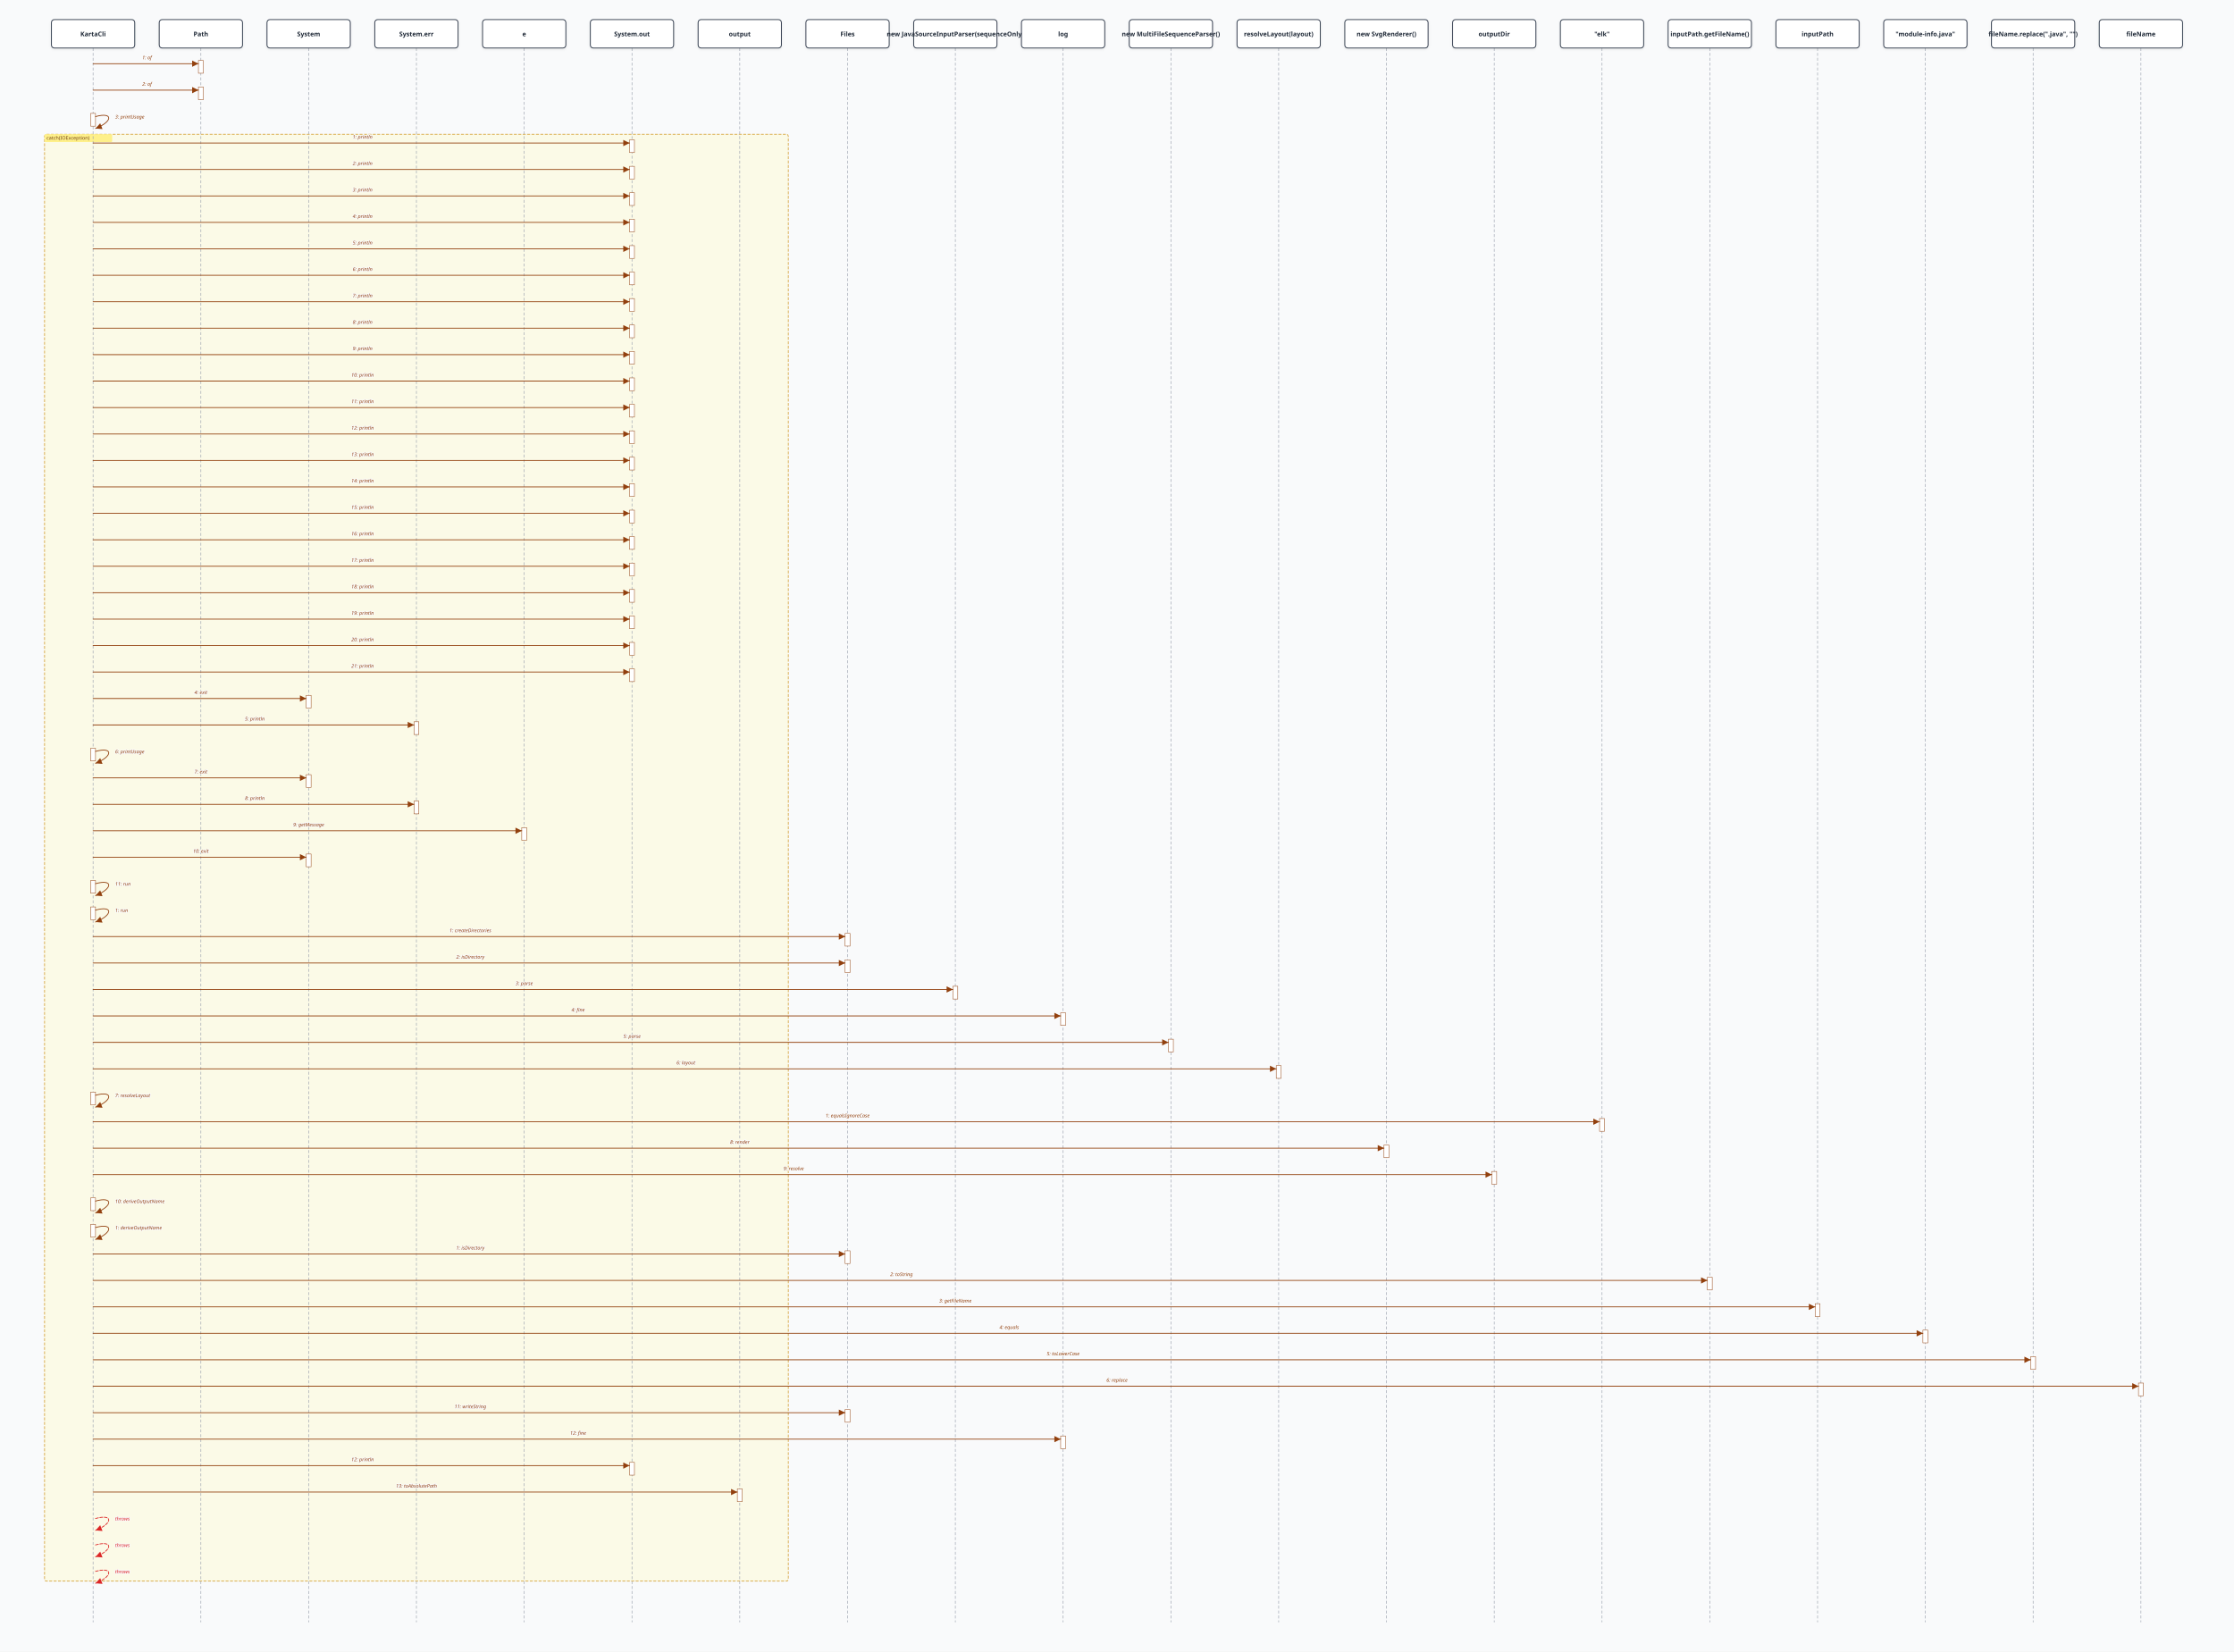
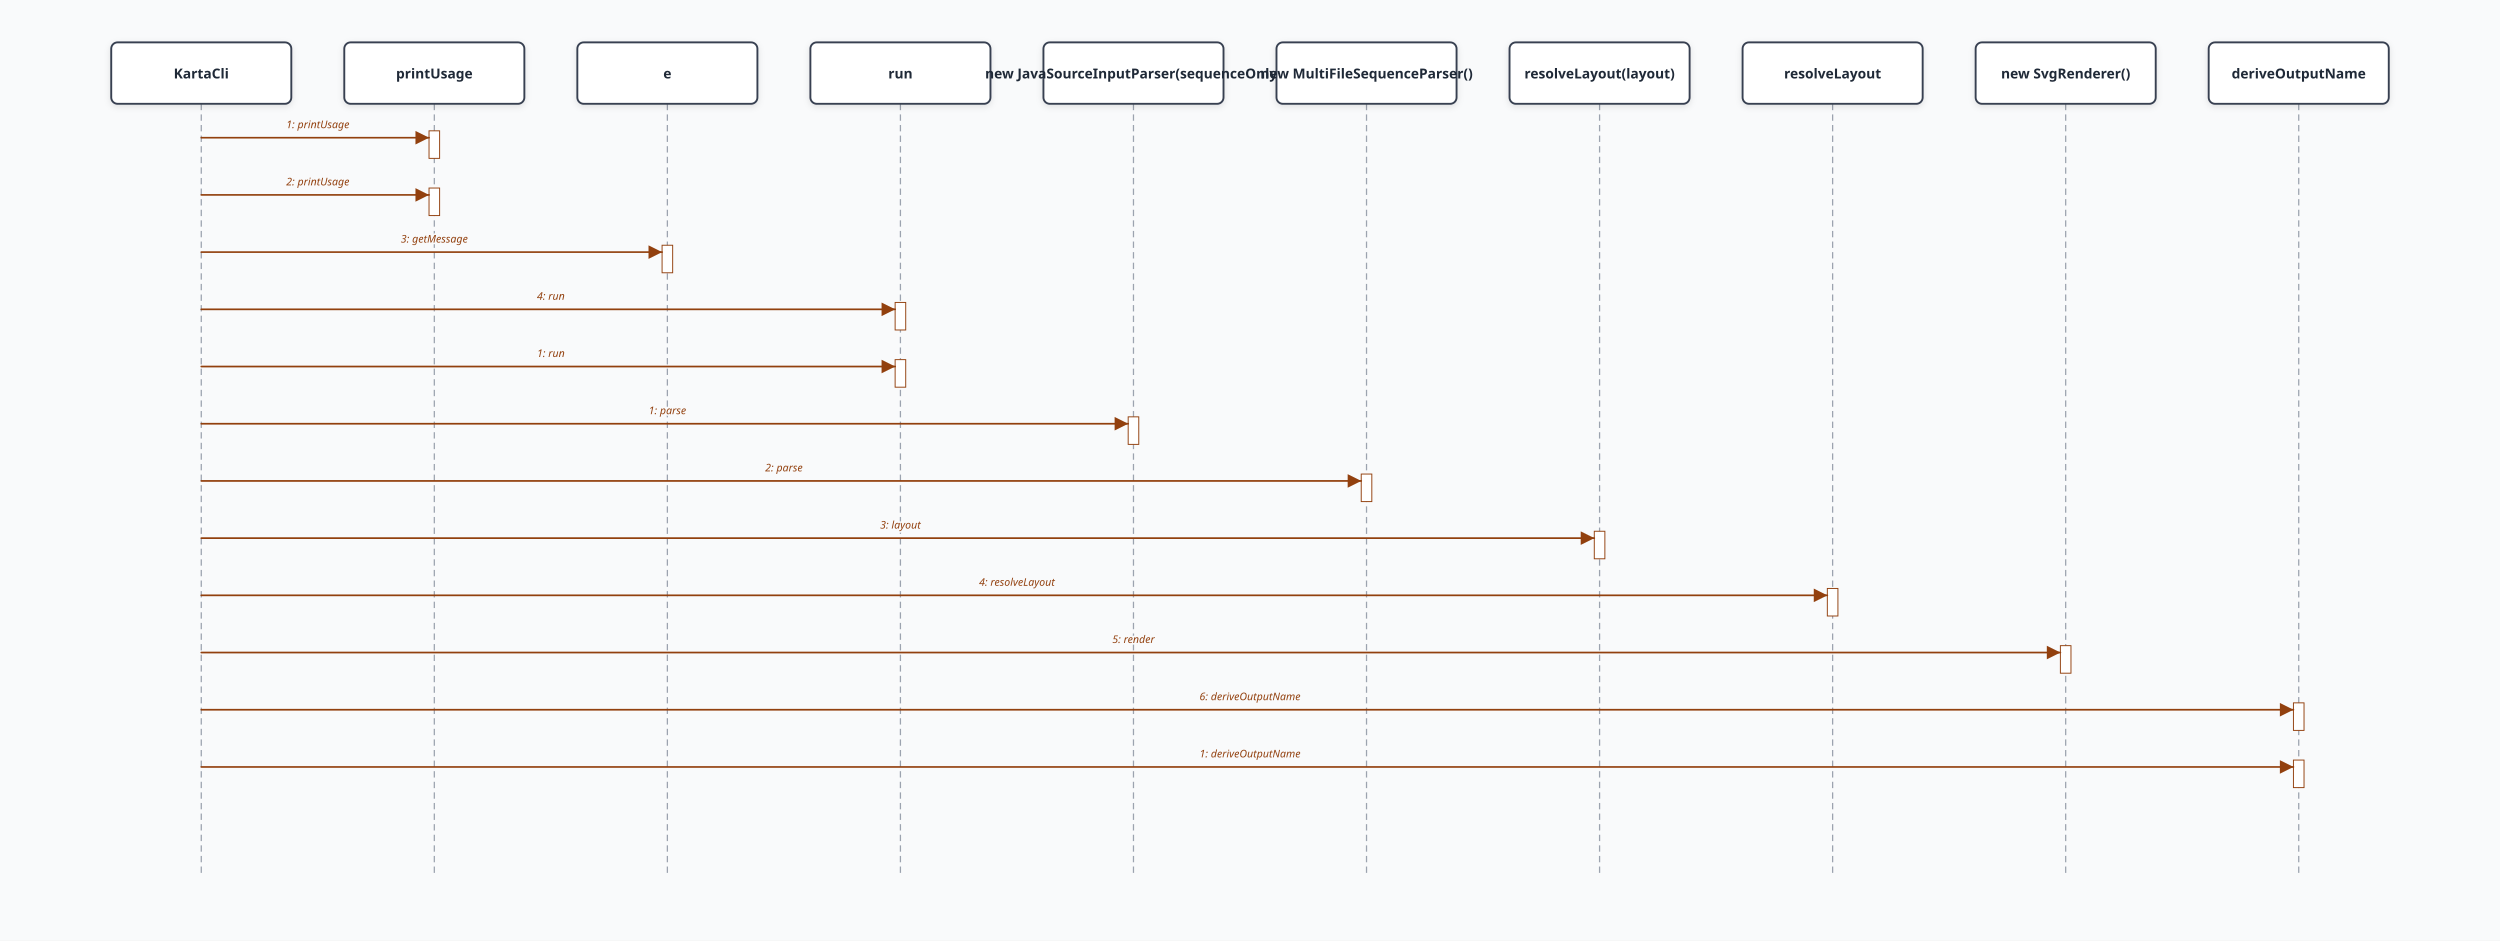
- <svg xmlns="http://www.w3.org/2000/svg" width="4560" height="3372" viewBox="0 0 4560 3372">
+ <svg xmlns="http://www.w3.org/2000/svg" width="2360" height="888" viewBox="0 0 2360 888">
  <defs>
    <style>
svg { font-family: -apple-system, BlinkMacSystemFont, 'Segoe UI', sans-serif; }
.node-rect { transition: filter 0.15s; }
.node-rect:hover { stroke-width: 2.5 !important; }
.edge-line { stroke-linecap: round; stroke-linejoin: round; }
.edge-label { paint-order: stroke; stroke: #f9fafb; stroke-width: 3; }
.group-rect { }
.node-label { pointer-events: none; }
</style>
    <filter id="nodeShadow" x="-15%" y="-15%" width="130%" height="130%">
      <feDropShadow dx="0" dy="2" stdDeviation="3" flood-color="#0000001a" />
    </filter>
    <marker id="seq-marker-call" markerWidth="10" markerHeight="8" refX="8" refY="4" orient="auto">
      <path d="M0,0 L8,4 L0,8 Z" fill="#92400e" />
    </marker>
    <marker id="seq-marker-exc" markerWidth="10" markerHeight="8" refX="8" refY="4" orient="auto">
      <path d="M0,0 L8,4 L0,8 Z" fill="#dc2626" />
    </marker>
  </defs>
-   <rect width="4560" height="3372" fill="#f9fafb" />
-   <rect class="group-rect" x="91.0" y="274.0" width="1518.0" height="2954.0" rx="4" fill="#fef9c3" fill-opacity="0.35" stroke="#ca8a04" stroke-dasharray="6,3" stroke-width="1.2" />
-   <rect x="91.0" y="274.0" width="138.0" height="16" rx="2" fill="#fef08a" />
-   <text x="95.0" y="285.0" font-family="sans-serif" font-size="10" fill="#713f12">catch(IOException)</text>
-   <line x1="190.0" y1="98.0" x2="190.0" y2="3312.0" stroke="#9ca3af" stroke-width="1.2" stroke-dasharray="6,4" />
-   <line x1="410.0" y1="98.0" x2="410.0" y2="3312.0" stroke="#9ca3af" stroke-width="1.2" stroke-dasharray="6,4" />
-   <line x1="630.0" y1="98.0" x2="630.0" y2="3312.0" stroke="#9ca3af" stroke-width="1.2" stroke-dasharray="6,4" />
-   <line x1="850.0" y1="98.0" x2="850.0" y2="3312.0" stroke="#9ca3af" stroke-width="1.2" stroke-dasharray="6,4" />
-   <line x1="1070.0" y1="98.0" x2="1070.0" y2="3312.0" stroke="#9ca3af" stroke-width="1.2" stroke-dasharray="6,4" />
-   <line x1="1290.0" y1="98.0" x2="1290.0" y2="3312.0" stroke="#9ca3af" stroke-width="1.2" stroke-dasharray="6,4" />
-   <line x1="1510.0" y1="98.0" x2="1510.0" y2="3312.0" stroke="#9ca3af" stroke-width="1.2" stroke-dasharray="6,4" />
-   <line x1="1730.0" y1="98.0" x2="1730.0" y2="3312.0" stroke="#9ca3af" stroke-width="1.2" stroke-dasharray="6,4" />
-   <line x1="1950.0" y1="98.0" x2="1950.0" y2="3312.0" stroke="#9ca3af" stroke-width="1.2" stroke-dasharray="6,4" />
-   <line x1="2170.0" y1="98.0" x2="2170.0" y2="3312.0" stroke="#9ca3af" stroke-width="1.2" stroke-dasharray="6,4" />
-   <line x1="2390.0" y1="98.0" x2="2390.0" y2="3312.0" stroke="#9ca3af" stroke-width="1.2" stroke-dasharray="6,4" />
-   <line x1="2610.0" y1="98.0" x2="2610.0" y2="3312.0" stroke="#9ca3af" stroke-width="1.2" stroke-dasharray="6,4" />
-   <line x1="2830.0" y1="98.0" x2="2830.0" y2="3312.0" stroke="#9ca3af" stroke-width="1.2" stroke-dasharray="6,4" />
-   <line x1="3050.0" y1="98.0" x2="3050.0" y2="3312.0" stroke="#9ca3af" stroke-width="1.2" stroke-dasharray="6,4" />
-   <line x1="3270.0" y1="98.0" x2="3270.0" y2="3312.0" stroke="#9ca3af" stroke-width="1.2" stroke-dasharray="6,4" />
-   <line x1="3490.0" y1="98.0" x2="3490.0" y2="3312.0" stroke="#9ca3af" stroke-width="1.2" stroke-dasharray="6,4" />
-   <line x1="3710.0" y1="98.0" x2="3710.0" y2="3312.0" stroke="#9ca3af" stroke-width="1.2" stroke-dasharray="6,4" />
-   <line x1="3930.0" y1="98.0" x2="3930.0" y2="3312.0" stroke="#9ca3af" stroke-width="1.2" stroke-dasharray="6,4" />
-   <line x1="4150.0" y1="98.0" x2="4150.0" y2="3312.0" stroke="#9ca3af" stroke-width="1.2" stroke-dasharray="6,4" />
-   <line x1="4370.0" y1="98.0" x2="4370.0" y2="3312.0" stroke="#9ca3af" stroke-width="1.2" stroke-dasharray="6,4" />
+   <rect width="2360" height="888" fill="#f9fafb" />
+   <line x1="190.0" y1="98.0" x2="190.0" y2="828.0" stroke="#9ca3af" stroke-width="1.2" stroke-dasharray="6,4" />
+   <line x1="410.0" y1="98.0" x2="410.0" y2="828.0" stroke="#9ca3af" stroke-width="1.2" stroke-dasharray="6,4" />
+   <line x1="630.0" y1="98.0" x2="630.0" y2="828.0" stroke="#9ca3af" stroke-width="1.2" stroke-dasharray="6,4" />
+   <line x1="850.0" y1="98.0" x2="850.0" y2="828.0" stroke="#9ca3af" stroke-width="1.2" stroke-dasharray="6,4" />
+   <line x1="1070.0" y1="98.0" x2="1070.0" y2="828.0" stroke="#9ca3af" stroke-width="1.2" stroke-dasharray="6,4" />
+   <line x1="1290.0" y1="98.0" x2="1290.0" y2="828.0" stroke="#9ca3af" stroke-width="1.2" stroke-dasharray="6,4" />
+   <line x1="1510.0" y1="98.0" x2="1510.0" y2="828.0" stroke="#9ca3af" stroke-width="1.2" stroke-dasharray="6,4" />
+   <line x1="1730.0" y1="98.0" x2="1730.0" y2="828.0" stroke="#9ca3af" stroke-width="1.2" stroke-dasharray="6,4" />
+   <line x1="1950.0" y1="98.0" x2="1950.0" y2="828.0" stroke="#9ca3af" stroke-width="1.2" stroke-dasharray="6,4" />
+   <line x1="2170.0" y1="98.0" x2="2170.0" y2="828.0" stroke="#9ca3af" stroke-width="1.2" stroke-dasharray="6,4" />
  <rect x="405.0" y="123.5" width="10.0" height="26.0" fill="#ffffff" stroke="#92400e" stroke-width="0.9" />
  <rect x="405.0" y="177.5" width="10.0" height="26.0" fill="#ffffff" stroke="#92400e" stroke-width="0.9" />
-   <rect x="185.0" y="231.5" width="10.0" height="26.0" fill="#ffffff" stroke="#92400e" stroke-width="0.9" />
-   <rect x="1285.0" y="285.5" width="10.0" height="26.0" fill="#ffffff" stroke="#92400e" stroke-width="0.9" />
-   <rect x="1285.0" y="339.5" width="10.0" height="26.0" fill="#ffffff" stroke="#92400e" stroke-width="0.9" />
-   <rect x="1285.0" y="393.5" width="10.0" height="26.0" fill="#ffffff" stroke="#92400e" stroke-width="0.9" />
+   <rect x="625.0" y="231.5" width="10.0" height="26.0" fill="#ffffff" stroke="#92400e" stroke-width="0.9" />
+   <rect x="845.0" y="285.5" width="10.0" height="26.0" fill="#ffffff" stroke="#92400e" stroke-width="0.9" />
+   <rect x="845.0" y="339.5" width="10.0" height="26.0" fill="#ffffff" stroke="#92400e" stroke-width="0.9" />
+   <rect x="1065.0" y="393.5" width="10.0" height="26.0" fill="#ffffff" stroke="#92400e" stroke-width="0.9" />
  <rect x="1285.0" y="447.5" width="10.0" height="26.0" fill="#ffffff" stroke="#92400e" stroke-width="0.9" />
-   <rect x="1285.0" y="501.5" width="10.0" height="26.0" fill="#ffffff" stroke="#92400e" stroke-width="0.9" />
-   <rect x="1285.0" y="555.5" width="10.0" height="26.0" fill="#ffffff" stroke="#92400e" stroke-width="0.9" />
-   <rect x="1285.0" y="609.5" width="10.0" height="26.0" fill="#ffffff" stroke="#92400e" stroke-width="0.9" />
-   <rect x="1285.0" y="663.5" width="10.0" height="26.0" fill="#ffffff" stroke="#92400e" stroke-width="0.9" />
-   <rect x="1285.0" y="717.5" width="10.0" height="26.0" fill="#ffffff" stroke="#92400e" stroke-width="0.9" />
-   <rect x="1285.0" y="771.5" width="10.0" height="26.0" fill="#ffffff" stroke="#92400e" stroke-width="0.9" />
-   <rect x="1285.0" y="825.5" width="10.0" height="26.0" fill="#ffffff" stroke="#92400e" stroke-width="0.9" />
-   <rect x="1285.0" y="879.5" width="10.0" height="26.0" fill="#ffffff" stroke="#92400e" stroke-width="0.9" />
-   <rect x="1285.0" y="933.5" width="10.0" height="26.0" fill="#ffffff" stroke="#92400e" stroke-width="0.9" />
-   <rect x="1285.0" y="987.5" width="10.0" height="26.0" fill="#ffffff" stroke="#92400e" stroke-width="0.9" />
-   <rect x="1285.0" y="1041.5" width="10.0" height="26.0" fill="#ffffff" stroke="#92400e" stroke-width="0.9" />
-   <rect x="1285.0" y="1095.5" width="10.0" height="26.0" fill="#ffffff" stroke="#92400e" stroke-width="0.9" />
-   <rect x="1285.0" y="1149.5" width="10.0" height="26.0" fill="#ffffff" stroke="#92400e" stroke-width="0.9" />
-   <rect x="1285.0" y="1203.5" width="10.0" height="26.0" fill="#ffffff" stroke="#92400e" stroke-width="0.9" />
-   <rect x="1285.0" y="1257.5" width="10.0" height="26.0" fill="#ffffff" stroke="#92400e" stroke-width="0.9" />
-   <rect x="1285.0" y="1311.5" width="10.0" height="26.0" fill="#ffffff" stroke="#92400e" stroke-width="0.9" />
-   <rect x="1285.0" y="1365.5" width="10.0" height="26.0" fill="#ffffff" stroke="#92400e" stroke-width="0.9" />
-   <rect x="625.0" y="1419.5" width="10.0" height="26.0" fill="#ffffff" stroke="#92400e" stroke-width="0.9" />
-   <rect x="845.0" y="1473.5" width="10.0" height="26.0" fill="#ffffff" stroke="#92400e" stroke-width="0.9" />
-   <rect x="185.0" y="1527.5" width="10.0" height="26.0" fill="#ffffff" stroke="#92400e" stroke-width="0.9" />
-   <rect x="625.0" y="1581.5" width="10.0" height="26.0" fill="#ffffff" stroke="#92400e" stroke-width="0.9" />
-   <rect x="845.0" y="1635.5" width="10.0" height="26.0" fill="#ffffff" stroke="#92400e" stroke-width="0.9" />
-   <rect x="1065.0" y="1689.5" width="10.0" height="26.0" fill="#ffffff" stroke="#92400e" stroke-width="0.9" />
-   <rect x="625.0" y="1743.5" width="10.0" height="26.0" fill="#ffffff" stroke="#92400e" stroke-width="0.9" />
-   <rect x="185.0" y="1797.5" width="10.0" height="26.0" fill="#ffffff" stroke="#92400e" stroke-width="0.9" />
-   <rect x="185.0" y="1851.5" width="10.0" height="26.0" fill="#ffffff" stroke="#92400e" stroke-width="0.9" />
-   <rect x="1725.0" y="1905.5" width="10.0" height="26.0" fill="#ffffff" stroke="#92400e" stroke-width="0.9" />
-   <rect x="1725.0" y="1959.5" width="10.0" height="26.0" fill="#ffffff" stroke="#92400e" stroke-width="0.9" />
-   <rect x="1945.0" y="2013.5" width="10.0" height="26.0" fill="#ffffff" stroke="#92400e" stroke-width="0.9" />
-   <rect x="2165.0" y="2067.5" width="10.0" height="26.0" fill="#ffffff" stroke="#92400e" stroke-width="0.9" />
-   <rect x="2385.0" y="2121.5" width="10.0" height="26.0" fill="#ffffff" stroke="#92400e" stroke-width="0.9" />
-   <rect x="2605.0" y="2175.5" width="10.0" height="26.0" fill="#ffffff" stroke="#92400e" stroke-width="0.9" />
-   <rect x="185.0" y="2229.5" width="10.0" height="26.0" fill="#ffffff" stroke="#92400e" stroke-width="0.9" />
-   <rect x="3265.0" y="2283.5" width="10.0" height="26.0" fill="#ffffff" stroke="#92400e" stroke-width="0.9" />
-   <rect x="2825.0" y="2337.5" width="10.0" height="26.0" fill="#ffffff" stroke="#92400e" stroke-width="0.9" />
-   <rect x="3045.0" y="2391.5" width="10.0" height="26.0" fill="#ffffff" stroke="#92400e" stroke-width="0.9" />
-   <rect x="185.0" y="2445.5" width="10.0" height="26.0" fill="#ffffff" stroke="#92400e" stroke-width="0.9" />
-   <rect x="185.0" y="2499.5" width="10.0" height="26.0" fill="#ffffff" stroke="#92400e" stroke-width="0.9" />
-   <rect x="1725.0" y="2553.5" width="10.0" height="26.0" fill="#ffffff" stroke="#92400e" stroke-width="0.9" />
-   <rect x="3485.0" y="2607.5" width="10.0" height="26.0" fill="#ffffff" stroke="#92400e" stroke-width="0.9" />
-   <rect x="3705.0" y="2661.5" width="10.0" height="26.0" fill="#ffffff" stroke="#92400e" stroke-width="0.9" />
-   <rect x="3925.0" y="2715.5" width="10.0" height="26.0" fill="#ffffff" stroke="#92400e" stroke-width="0.9" />
-   <rect x="4145.0" y="2769.5" width="10.0" height="26.0" fill="#ffffff" stroke="#92400e" stroke-width="0.9" />
-   <rect x="4365.0" y="2823.5" width="10.0" height="26.0" fill="#ffffff" stroke="#92400e" stroke-width="0.9" />
-   <rect x="1725.0" y="2877.5" width="10.0" height="26.0" fill="#ffffff" stroke="#92400e" stroke-width="0.9" />
-   <rect x="2165.0" y="2931.5" width="10.0" height="26.0" fill="#ffffff" stroke="#92400e" stroke-width="0.9" />
-   <rect x="1285.0" y="2985.5" width="10.0" height="26.0" fill="#ffffff" stroke="#92400e" stroke-width="0.9" />
-   <rect x="1505.0" y="3039.5" width="10.0" height="26.0" fill="#ffffff" stroke="#92400e" stroke-width="0.9" />
+   <rect x="1505.0" y="501.5" width="10.0" height="26.0" fill="#ffffff" stroke="#92400e" stroke-width="0.9" />
+   <rect x="1725.0" y="555.5" width="10.0" height="26.0" fill="#ffffff" stroke="#92400e" stroke-width="0.9" />
+   <rect x="1945.0" y="609.5" width="10.0" height="26.0" fill="#ffffff" stroke="#92400e" stroke-width="0.9" />
+   <rect x="2165.0" y="663.5" width="10.0" height="26.0" fill="#ffffff" stroke="#92400e" stroke-width="0.9" />
+   <rect x="2165.0" y="717.5" width="10.0" height="26.0" fill="#ffffff" stroke="#92400e" stroke-width="0.9" />
  <line class="edge-line" x1="190.0" y1="130.0" x2="405.0" y2="130.0" stroke="#92400e" stroke-width="1.6" marker-end="url(#seq-marker-call)" />
-   <text class="edge-label" x="300.0" y="121.0" text-anchor="middle" font-family="sans-serif" font-size="10" fill="#92400e" font-style="italic">1: of</text>
+   <text class="edge-label" x="300.0" y="121.0" text-anchor="middle" font-family="sans-serif" font-size="10" fill="#92400e" font-style="italic">1: printUsage</text>
  <line class="edge-line" x1="190.0" y1="184.0" x2="405.0" y2="184.0" stroke="#92400e" stroke-width="1.6" marker-end="url(#seq-marker-call)" />
-   <text class="edge-label" x="300.0" y="175.0" text-anchor="middle" font-family="sans-serif" font-size="10" fill="#92400e" font-style="italic">2: of</text>
-   <path class="edge-line" d="M195.0 238.0 C231.0 228.0 231.0 248.0 195.0 262.3" fill="none" stroke="#92400e" stroke-width="1.6" marker-end="url(#seq-marker-call)" />
-   <text class="edge-label" x="235.0" y="242.0" text-anchor="start" font-family="sans-serif" font-size="10" fill="#92400e" font-style="italic">3: printUsage</text>
-   <line class="edge-line" x1="190.0" y1="292.0" x2="1285.0" y2="292.0" stroke="#92400e" stroke-width="1.6" marker-end="url(#seq-marker-call)" />
-   <text class="edge-label" x="740.0" y="283.0" text-anchor="middle" font-family="sans-serif" font-size="10" fill="#92400e" font-style="italic">1: println</text>
-   <line class="edge-line" x1="190.0" y1="346.0" x2="1285.0" y2="346.0" stroke="#92400e" stroke-width="1.6" marker-end="url(#seq-marker-call)" />
-   <text class="edge-label" x="740.0" y="337.0" text-anchor="middle" font-family="sans-serif" font-size="10" fill="#92400e" font-style="italic">2: println</text>
-   <line class="edge-line" x1="190.0" y1="400.0" x2="1285.0" y2="400.0" stroke="#92400e" stroke-width="1.6" marker-end="url(#seq-marker-call)" />
-   <text class="edge-label" x="740.0" y="391.0" text-anchor="middle" font-family="sans-serif" font-size="10" fill="#92400e" font-style="italic">3: println</text>
+   <text class="edge-label" x="300.0" y="175.0" text-anchor="middle" font-family="sans-serif" font-size="10" fill="#92400e" font-style="italic">2: printUsage</text>
+   <line class="edge-line" x1="190.0" y1="238.0" x2="625.0" y2="238.0" stroke="#92400e" stroke-width="1.6" marker-end="url(#seq-marker-call)" />
+   <text class="edge-label" x="410.0" y="229.0" text-anchor="middle" font-family="sans-serif" font-size="10" fill="#92400e" font-style="italic">3: getMessage</text>
+   <line class="edge-line" x1="190.0" y1="292.0" x2="845.0" y2="292.0" stroke="#92400e" stroke-width="1.6" marker-end="url(#seq-marker-call)" />
+   <text class="edge-label" x="520.0" y="283.0" text-anchor="middle" font-family="sans-serif" font-size="10" fill="#92400e" font-style="italic">4: run</text>
+   <line class="edge-line" x1="190.0" y1="346.0" x2="845.0" y2="346.0" stroke="#92400e" stroke-width="1.6" marker-end="url(#seq-marker-call)" />
+   <text class="edge-label" x="520.0" y="337.0" text-anchor="middle" font-family="sans-serif" font-size="10" fill="#92400e" font-style="italic">1: run</text>
+   <line class="edge-line" x1="190.0" y1="400.0" x2="1065.0" y2="400.0" stroke="#92400e" stroke-width="1.6" marker-end="url(#seq-marker-call)" />
+   <text class="edge-label" x="630.0" y="391.0" text-anchor="middle" font-family="sans-serif" font-size="10" fill="#92400e" font-style="italic">1: parse</text>
  <line class="edge-line" x1="190.0" y1="454.0" x2="1285.0" y2="454.0" stroke="#92400e" stroke-width="1.6" marker-end="url(#seq-marker-call)" />
-   <text class="edge-label" x="740.0" y="445.0" text-anchor="middle" font-family="sans-serif" font-size="10" fill="#92400e" font-style="italic">4: println</text>
-   <line class="edge-line" x1="190.0" y1="508.0" x2="1285.0" y2="508.0" stroke="#92400e" stroke-width="1.6" marker-end="url(#seq-marker-call)" />
-   <text class="edge-label" x="740.0" y="499.0" text-anchor="middle" font-family="sans-serif" font-size="10" fill="#92400e" font-style="italic">5: println</text>
-   <line class="edge-line" x1="190.0" y1="562.0" x2="1285.0" y2="562.0" stroke="#92400e" stroke-width="1.6" marker-end="url(#seq-marker-call)" />
-   <text class="edge-label" x="740.0" y="553.0" text-anchor="middle" font-family="sans-serif" font-size="10" fill="#92400e" font-style="italic">6: println</text>
-   <line class="edge-line" x1="190.0" y1="616.0" x2="1285.0" y2="616.0" stroke="#92400e" stroke-width="1.6" marker-end="url(#seq-marker-call)" />
-   <text class="edge-label" x="740.0" y="607.0" text-anchor="middle" font-family="sans-serif" font-size="10" fill="#92400e" font-style="italic">7: println</text>
-   <line class="edge-line" x1="190.0" y1="670.0" x2="1285.0" y2="670.0" stroke="#92400e" stroke-width="1.6" marker-end="url(#seq-marker-call)" />
-   <text class="edge-label" x="740.0" y="661.0" text-anchor="middle" font-family="sans-serif" font-size="10" fill="#92400e" font-style="italic">8: println</text>
-   <line class="edge-line" x1="190.0" y1="724.0" x2="1285.0" y2="724.0" stroke="#92400e" stroke-width="1.6" marker-end="url(#seq-marker-call)" />
-   <text class="edge-label" x="740.0" y="715.0" text-anchor="middle" font-family="sans-serif" font-size="10" fill="#92400e" font-style="italic">9: println</text>
-   <line class="edge-line" x1="190.0" y1="778.0" x2="1285.0" y2="778.0" stroke="#92400e" stroke-width="1.6" marker-end="url(#seq-marker-call)" />
-   <text class="edge-label" x="740.0" y="769.0" text-anchor="middle" font-family="sans-serif" font-size="10" fill="#92400e" font-style="italic">10: println</text>
-   <line class="edge-line" x1="190.0" y1="832.0" x2="1285.0" y2="832.0" stroke="#92400e" stroke-width="1.6" marker-end="url(#seq-marker-call)" />
-   <text class="edge-label" x="740.0" y="823.0" text-anchor="middle" font-family="sans-serif" font-size="10" fill="#92400e" font-style="italic">11: println</text>
-   <line class="edge-line" x1="190.0" y1="886.0" x2="1285.0" y2="886.0" stroke="#92400e" stroke-width="1.6" marker-end="url(#seq-marker-call)" />
-   <text class="edge-label" x="740.0" y="877.0" text-anchor="middle" font-family="sans-serif" font-size="10" fill="#92400e" font-style="italic">12: println</text>
-   <line class="edge-line" x1="190.0" y1="940.0" x2="1285.0" y2="940.0" stroke="#92400e" stroke-width="1.6" marker-end="url(#seq-marker-call)" />
-   <text class="edge-label" x="740.0" y="931.0" text-anchor="middle" font-family="sans-serif" font-size="10" fill="#92400e" font-style="italic">13: println</text>
-   <line class="edge-line" x1="190.0" y1="994.0" x2="1285.0" y2="994.0" stroke="#92400e" stroke-width="1.6" marker-end="url(#seq-marker-call)" />
-   <text class="edge-label" x="740.0" y="985.0" text-anchor="middle" font-family="sans-serif" font-size="10" fill="#92400e" font-style="italic">14: println</text>
-   <line class="edge-line" x1="190.0" y1="1048.0" x2="1285.0" y2="1048.0" stroke="#92400e" stroke-width="1.6" marker-end="url(#seq-marker-call)" />
-   <text class="edge-label" x="740.0" y="1039.0" text-anchor="middle" font-family="sans-serif" font-size="10" fill="#92400e" font-style="italic">15: println</text>
-   <line class="edge-line" x1="190.0" y1="1102.0" x2="1285.0" y2="1102.0" stroke="#92400e" stroke-width="1.6" marker-end="url(#seq-marker-call)" />
-   <text class="edge-label" x="740.0" y="1093.0" text-anchor="middle" font-family="sans-serif" font-size="10" fill="#92400e" font-style="italic">16: println</text>
-   <line class="edge-line" x1="190.0" y1="1156.0" x2="1285.0" y2="1156.0" stroke="#92400e" stroke-width="1.6" marker-end="url(#seq-marker-call)" />
-   <text class="edge-label" x="740.0" y="1147.0" text-anchor="middle" font-family="sans-serif" font-size="10" fill="#92400e" font-style="italic">17: println</text>
-   <line class="edge-line" x1="190.0" y1="1210.0" x2="1285.0" y2="1210.0" stroke="#92400e" stroke-width="1.6" marker-end="url(#seq-marker-call)" />
-   <text class="edge-label" x="740.0" y="1201.0" text-anchor="middle" font-family="sans-serif" font-size="10" fill="#92400e" font-style="italic">18: println</text>
-   <line class="edge-line" x1="190.0" y1="1264.0" x2="1285.0" y2="1264.0" stroke="#92400e" stroke-width="1.6" marker-end="url(#seq-marker-call)" />
-   <text class="edge-label" x="740.0" y="1255.0" text-anchor="middle" font-family="sans-serif" font-size="10" fill="#92400e" font-style="italic">19: println</text>
-   <line class="edge-line" x1="190.0" y1="1318.0" x2="1285.0" y2="1318.0" stroke="#92400e" stroke-width="1.6" marker-end="url(#seq-marker-call)" />
-   <text class="edge-label" x="740.0" y="1309.0" text-anchor="middle" font-family="sans-serif" font-size="10" fill="#92400e" font-style="italic">20: println</text>
-   <line class="edge-line" x1="190.0" y1="1372.0" x2="1285.0" y2="1372.0" stroke="#92400e" stroke-width="1.6" marker-end="url(#seq-marker-call)" />
-   <text class="edge-label" x="740.0" y="1363.0" text-anchor="middle" font-family="sans-serif" font-size="10" fill="#92400e" font-style="italic">21: println</text>
-   <line class="edge-line" x1="190.0" y1="1426.0" x2="625.0" y2="1426.0" stroke="#92400e" stroke-width="1.6" marker-end="url(#seq-marker-call)" />
-   <text class="edge-label" x="410.0" y="1417.0" text-anchor="middle" font-family="sans-serif" font-size="10" fill="#92400e" font-style="italic">4: exit</text>
-   <line class="edge-line" x1="190.0" y1="1480.0" x2="845.0" y2="1480.0" stroke="#92400e" stroke-width="1.6" marker-end="url(#seq-marker-call)" />
-   <text class="edge-label" x="520.0" y="1471.0" text-anchor="middle" font-family="sans-serif" font-size="10" fill="#92400e" font-style="italic">5: println</text>
-   <path class="edge-line" d="M195.0 1534.0 C231.0 1524.0 231.0 1544.0 195.0 1558.3" fill="none" stroke="#92400e" stroke-width="1.6" marker-end="url(#seq-marker-call)" />
-   <text class="edge-label" x="235.0" y="1538.0" text-anchor="start" font-family="sans-serif" font-size="10" fill="#92400e" font-style="italic">6: printUsage</text>
-   <line class="edge-line" x1="190.0" y1="1588.0" x2="625.0" y2="1588.0" stroke="#92400e" stroke-width="1.6" marker-end="url(#seq-marker-call)" />
-   <text class="edge-label" x="410.0" y="1579.0" text-anchor="middle" font-family="sans-serif" font-size="10" fill="#92400e" font-style="italic">7: exit</text>
-   <line class="edge-line" x1="190.0" y1="1642.0" x2="845.0" y2="1642.0" stroke="#92400e" stroke-width="1.6" marker-end="url(#seq-marker-call)" />
-   <text class="edge-label" x="520.0" y="1633.0" text-anchor="middle" font-family="sans-serif" font-size="10" fill="#92400e" font-style="italic">8: println</text>
-   <line class="edge-line" x1="190.0" y1="1696.0" x2="1065.0" y2="1696.0" stroke="#92400e" stroke-width="1.6" marker-end="url(#seq-marker-call)" />
-   <text class="edge-label" x="630.0" y="1687.0" text-anchor="middle" font-family="sans-serif" font-size="10" fill="#92400e" font-style="italic">9: getMessage</text>
-   <line class="edge-line" x1="190.0" y1="1750.0" x2="625.0" y2="1750.0" stroke="#92400e" stroke-width="1.6" marker-end="url(#seq-marker-call)" />
-   <text class="edge-label" x="410.0" y="1741.0" text-anchor="middle" font-family="sans-serif" font-size="10" fill="#92400e" font-style="italic">10: exit</text>
-   <path class="edge-line" d="M195.0 1804.0 C231.0 1794.0 231.0 1814.0 195.0 1828.3" fill="none" stroke="#92400e" stroke-width="1.6" marker-end="url(#seq-marker-call)" />
-   <text class="edge-label" x="235.0" y="1808.0" text-anchor="start" font-family="sans-serif" font-size="10" fill="#92400e" font-style="italic">11: run</text>
-   <path class="edge-line" d="M195.0 1858.0 C231.0 1848.0 231.0 1868.0 195.0 1882.3" fill="none" stroke="#92400e" stroke-width="1.6" marker-end="url(#seq-marker-call)" />
-   <text class="edge-label" x="235.0" y="1862.0" text-anchor="start" font-family="sans-serif" font-size="10" fill="#92400e" font-style="italic">1: run</text>
-   <line class="edge-line" x1="190.0" y1="1912.0" x2="1725.0" y2="1912.0" stroke="#92400e" stroke-width="1.6" marker-end="url(#seq-marker-call)" />
-   <text class="edge-label" x="960.0" y="1903.0" text-anchor="middle" font-family="sans-serif" font-size="10" fill="#92400e" font-style="italic">1: createDirectories</text>
-   <line class="edge-line" x1="190.0" y1="1966.0" x2="1725.0" y2="1966.0" stroke="#92400e" stroke-width="1.6" marker-end="url(#seq-marker-call)" />
-   <text class="edge-label" x="960.0" y="1957.0" text-anchor="middle" font-family="sans-serif" font-size="10" fill="#92400e" font-style="italic">2: isDirectory</text>
-   <line class="edge-line" x1="190.0" y1="2020.0" x2="1945.0" y2="2020.0" stroke="#92400e" stroke-width="1.6" marker-end="url(#seq-marker-call)" />
-   <text class="edge-label" x="1070.0" y="2011.0" text-anchor="middle" font-family="sans-serif" font-size="10" fill="#92400e" font-style="italic">3: parse</text>
-   <line class="edge-line" x1="190.0" y1="2074.0" x2="2165.0" y2="2074.0" stroke="#92400e" stroke-width="1.6" marker-end="url(#seq-marker-call)" />
-   <text class="edge-label" x="1180.0" y="2065.0" text-anchor="middle" font-family="sans-serif" font-size="10" fill="#92400e" font-style="italic">4: fine</text>
-   <line class="edge-line" x1="190.0" y1="2128.0" x2="2385.0" y2="2128.0" stroke="#92400e" stroke-width="1.6" marker-end="url(#seq-marker-call)" />
-   <text class="edge-label" x="1290.0" y="2119.0" text-anchor="middle" font-family="sans-serif" font-size="10" fill="#92400e" font-style="italic">5: parse</text>
-   <line class="edge-line" x1="190.0" y1="2182.0" x2="2605.0" y2="2182.0" stroke="#92400e" stroke-width="1.6" marker-end="url(#seq-marker-call)" />
-   <text class="edge-label" x="1400.0" y="2173.0" text-anchor="middle" font-family="sans-serif" font-size="10" fill="#92400e" font-style="italic">6: layout</text>
-   <path class="edge-line" d="M195.0 2236.0 C231.0 2226.0 231.0 2246.0 195.0 2260.3" fill="none" stroke="#92400e" stroke-width="1.6" marker-end="url(#seq-marker-call)" />
-   <text class="edge-label" x="235.0" y="2240.0" text-anchor="start" font-family="sans-serif" font-size="10" fill="#92400e" font-style="italic">7: resolveLayout</text>
-   <line class="edge-line" x1="190.0" y1="2290.0" x2="3265.0" y2="2290.0" stroke="#92400e" stroke-width="1.6" marker-end="url(#seq-marker-call)" />
-   <text class="edge-label" x="1730.0" y="2281.0" text-anchor="middle" font-family="sans-serif" font-size="10" fill="#92400e" font-style="italic">1: equalsIgnoreCase</text>
-   <line class="edge-line" x1="190.0" y1="2344.0" x2="2825.0" y2="2344.0" stroke="#92400e" stroke-width="1.6" marker-end="url(#seq-marker-call)" />
-   <text class="edge-label" x="1510.0" y="2335.0" text-anchor="middle" font-family="sans-serif" font-size="10" fill="#92400e" font-style="italic">8: render</text>
-   <line class="edge-line" x1="190.0" y1="2398.0" x2="3045.0" y2="2398.0" stroke="#92400e" stroke-width="1.6" marker-end="url(#seq-marker-call)" />
-   <text class="edge-label" x="1620.0" y="2389.0" text-anchor="middle" font-family="sans-serif" font-size="10" fill="#92400e" font-style="italic">9: resolve</text>
-   <path class="edge-line" d="M195.0 2452.0 C231.0 2442.0 231.0 2462.0 195.0 2476.3" fill="none" stroke="#92400e" stroke-width="1.6" marker-end="url(#seq-marker-call)" />
-   <text class="edge-label" x="235.0" y="2456.0" text-anchor="start" font-family="sans-serif" font-size="10" fill="#92400e" font-style="italic">10: deriveOutputName</text>
-   <path class="edge-line" d="M195.0 2506.0 C231.0 2496.0 231.0 2516.0 195.0 2530.3" fill="none" stroke="#92400e" stroke-width="1.6" marker-end="url(#seq-marker-call)" />
-   <text class="edge-label" x="235.0" y="2510.0" text-anchor="start" font-family="sans-serif" font-size="10" fill="#92400e" font-style="italic">1: deriveOutputName</text>
-   <line class="edge-line" x1="190.0" y1="2560.0" x2="1725.0" y2="2560.0" stroke="#92400e" stroke-width="1.6" marker-end="url(#seq-marker-call)" />
-   <text class="edge-label" x="960.0" y="2551.0" text-anchor="middle" font-family="sans-serif" font-size="10" fill="#92400e" font-style="italic">1: isDirectory</text>
-   <line class="edge-line" x1="190.0" y1="2614.0" x2="3485.0" y2="2614.0" stroke="#92400e" stroke-width="1.6" marker-end="url(#seq-marker-call)" />
-   <text class="edge-label" x="1840.0" y="2605.0" text-anchor="middle" font-family="sans-serif" font-size="10" fill="#92400e" font-style="italic">2: toString</text>
-   <line class="edge-line" x1="190.0" y1="2668.0" x2="3705.0" y2="2668.0" stroke="#92400e" stroke-width="1.6" marker-end="url(#seq-marker-call)" />
-   <text class="edge-label" x="1950.0" y="2659.0" text-anchor="middle" font-family="sans-serif" font-size="10" fill="#92400e" font-style="italic">3: getFileName</text>
-   <line class="edge-line" x1="190.0" y1="2722.0" x2="3925.0" y2="2722.0" stroke="#92400e" stroke-width="1.6" marker-end="url(#seq-marker-call)" />
-   <text class="edge-label" x="2060.0" y="2713.0" text-anchor="middle" font-family="sans-serif" font-size="10" fill="#92400e" font-style="italic">4: equals</text>
-   <line class="edge-line" x1="190.0" y1="2776.0" x2="4145.0" y2="2776.0" stroke="#92400e" stroke-width="1.6" marker-end="url(#seq-marker-call)" />
-   <text class="edge-label" x="2170.0" y="2767.0" text-anchor="middle" font-family="sans-serif" font-size="10" fill="#92400e" font-style="italic">5: toLowerCase</text>
-   <line class="edge-line" x1="190.0" y1="2830.0" x2="4365.0" y2="2830.0" stroke="#92400e" stroke-width="1.6" marker-end="url(#seq-marker-call)" />
-   <text class="edge-label" x="2280.0" y="2821.0" text-anchor="middle" font-family="sans-serif" font-size="10" fill="#92400e" font-style="italic">6: replace</text>
-   <line class="edge-line" x1="190.0" y1="2884.0" x2="1725.0" y2="2884.0" stroke="#92400e" stroke-width="1.6" marker-end="url(#seq-marker-call)" />
-   <text class="edge-label" x="960.0" y="2875.0" text-anchor="middle" font-family="sans-serif" font-size="10" fill="#92400e" font-style="italic">11: writeString</text>
-   <line class="edge-line" x1="190.0" y1="2938.0" x2="2165.0" y2="2938.0" stroke="#92400e" stroke-width="1.6" marker-end="url(#seq-marker-call)" />
-   <text class="edge-label" x="1180.0" y="2929.0" text-anchor="middle" font-family="sans-serif" font-size="10" fill="#92400e" font-style="italic">12: fine</text>
-   <line class="edge-line" x1="190.0" y1="2992.0" x2="1285.0" y2="2992.0" stroke="#92400e" stroke-width="1.6" marker-end="url(#seq-marker-call)" />
-   <text class="edge-label" x="740.0" y="2983.0" text-anchor="middle" font-family="sans-serif" font-size="10" fill="#92400e" font-style="italic">12: println</text>
-   <line class="edge-line" x1="190.0" y1="3046.0" x2="1505.0" y2="3046.0" stroke="#92400e" stroke-width="1.6" marker-end="url(#seq-marker-call)" />
-   <text class="edge-label" x="850.0" y="3037.0" text-anchor="middle" font-family="sans-serif" font-size="10" fill="#92400e" font-style="italic">13: toAbsolutePath</text>
-   <path class="edge-line" d="M195.0 3100.0 C231.0 3090.0 231.0 3110.0 195.0 3124.3" fill="none" stroke="#dc2626" stroke-width="1.6" stroke-dasharray="6,3" marker-end="url(#seq-marker-exc)" />
-   <text class="edge-label" x="235.0" y="3104.0" text-anchor="start" font-family="sans-serif" font-size="10" fill="#dc2626" font-style="italic">throws</text>
-   <path class="edge-line" d="M195.0 3154.0 C231.0 3144.0 231.0 3164.0 195.0 3178.3" fill="none" stroke="#dc2626" stroke-width="1.6" stroke-dasharray="6,3" marker-end="url(#seq-marker-exc)" />
-   <text class="edge-label" x="235.0" y="3158.0" text-anchor="start" font-family="sans-serif" font-size="10" fill="#dc2626" font-style="italic">throws</text>
-   <path class="edge-line" d="M195.0 3208.0 C231.0 3198.0 231.0 3218.0 195.0 3232.3" fill="none" stroke="#dc2626" stroke-width="1.6" stroke-dasharray="6,3" marker-end="url(#seq-marker-exc)" />
-   <text class="edge-label" x="235.0" y="3212.0" text-anchor="start" font-family="sans-serif" font-size="10" fill="#dc2626" font-style="italic">throws</text>
+   <text class="edge-label" x="740.0" y="445.0" text-anchor="middle" font-family="sans-serif" font-size="10" fill="#92400e" font-style="italic">2: parse</text>
+   <line class="edge-line" x1="190.0" y1="508.0" x2="1505.0" y2="508.0" stroke="#92400e" stroke-width="1.6" marker-end="url(#seq-marker-call)" />
+   <text class="edge-label" x="850.0" y="499.0" text-anchor="middle" font-family="sans-serif" font-size="10" fill="#92400e" font-style="italic">3: layout</text>
+   <line class="edge-line" x1="190.0" y1="562.0" x2="1725.0" y2="562.0" stroke="#92400e" stroke-width="1.6" marker-end="url(#seq-marker-call)" />
+   <text class="edge-label" x="960.0" y="553.0" text-anchor="middle" font-family="sans-serif" font-size="10" fill="#92400e" font-style="italic">4: resolveLayout</text>
+   <line class="edge-line" x1="190.0" y1="616.0" x2="1945.0" y2="616.0" stroke="#92400e" stroke-width="1.6" marker-end="url(#seq-marker-call)" />
+   <text class="edge-label" x="1070.0" y="607.0" text-anchor="middle" font-family="sans-serif" font-size="10" fill="#92400e" font-style="italic">5: render</text>
+   <line class="edge-line" x1="190.0" y1="670.0" x2="2165.0" y2="670.0" stroke="#92400e" stroke-width="1.6" marker-end="url(#seq-marker-call)" />
+   <text class="edge-label" x="1180.0" y="661.0" text-anchor="middle" font-family="sans-serif" font-size="10" fill="#92400e" font-style="italic">6: deriveOutputName</text>
+   <line class="edge-line" x1="190.0" y1="724.0" x2="2165.0" y2="724.0" stroke="#92400e" stroke-width="1.6" marker-end="url(#seq-marker-call)" />
+   <text class="edge-label" x="1180.0" y="715.0" text-anchor="middle" font-family="sans-serif" font-size="10" fill="#92400e" font-style="italic">1: deriveOutputName</text>
  <rect class="node-rect" x="105.0" y="40.0" width="170.0" height="58.0" rx="6" fill="#ffffff" stroke="#374151" stroke-width="1.8" filter="url(#nodeShadow)" />
  <text class="node-label" x="190.0" y="69.0" text-anchor="middle" dominant-baseline="central" font-family="sans-serif" font-size="13" font-weight="bold" fill="#1f2937">KartaCli</text>
  <rect class="node-rect" x="325.0" y="40.0" width="170.0" height="58.0" rx="6" fill="#ffffff" stroke="#374151" stroke-width="1.8" filter="url(#nodeShadow)" />
-   <text class="node-label" x="410.0" y="69.0" text-anchor="middle" dominant-baseline="central" font-family="sans-serif" font-size="13" font-weight="bold" fill="#1f2937">Path</text>
+   <text class="node-label" x="410.0" y="69.0" text-anchor="middle" dominant-baseline="central" font-family="sans-serif" font-size="13" font-weight="bold" fill="#1f2937">printUsage</text>
  <rect class="node-rect" x="545.0" y="40.0" width="170.0" height="58.0" rx="6" fill="#ffffff" stroke="#374151" stroke-width="1.8" filter="url(#nodeShadow)" />
-   <text class="node-label" x="630.0" y="69.0" text-anchor="middle" dominant-baseline="central" font-family="sans-serif" font-size="13" font-weight="bold" fill="#1f2937">System</text>
+   <text class="node-label" x="630.0" y="69.0" text-anchor="middle" dominant-baseline="central" font-family="sans-serif" font-size="13" font-weight="bold" fill="#1f2937">e</text>
  <rect class="node-rect" x="765.0" y="40.0" width="170.0" height="58.0" rx="6" fill="#ffffff" stroke="#374151" stroke-width="1.8" filter="url(#nodeShadow)" />
-   <text class="node-label" x="850.0" y="69.0" text-anchor="middle" dominant-baseline="central" font-family="sans-serif" font-size="13" font-weight="bold" fill="#1f2937">System.err</text>
+   <text class="node-label" x="850.0" y="69.0" text-anchor="middle" dominant-baseline="central" font-family="sans-serif" font-size="13" font-weight="bold" fill="#1f2937">run</text>
  <rect class="node-rect" x="985.0" y="40.0" width="170.0" height="58.0" rx="6" fill="#ffffff" stroke="#374151" stroke-width="1.8" filter="url(#nodeShadow)" />
-   <text class="node-label" x="1070.0" y="69.0" text-anchor="middle" dominant-baseline="central" font-family="sans-serif" font-size="13" font-weight="bold" fill="#1f2937">e</text>
+   <text class="node-label" x="1070.0" y="69.0" text-anchor="middle" dominant-baseline="central" font-family="sans-serif" font-size="13" font-weight="bold" fill="#1f2937">new JavaSourceInputParser(sequenceOnly)</text>
  <rect class="node-rect" x="1205.0" y="40.0" width="170.0" height="58.0" rx="6" fill="#ffffff" stroke="#374151" stroke-width="1.8" filter="url(#nodeShadow)" />
-   <text class="node-label" x="1290.0" y="69.0" text-anchor="middle" dominant-baseline="central" font-family="sans-serif" font-size="13" font-weight="bold" fill="#1f2937">System.out</text>
+   <text class="node-label" x="1290.0" y="69.0" text-anchor="middle" dominant-baseline="central" font-family="sans-serif" font-size="13" font-weight="bold" fill="#1f2937">new MultiFileSequenceParser()</text>
  <rect class="node-rect" x="1425.0" y="40.0" width="170.0" height="58.0" rx="6" fill="#ffffff" stroke="#374151" stroke-width="1.8" filter="url(#nodeShadow)" />
-   <text class="node-label" x="1510.0" y="69.0" text-anchor="middle" dominant-baseline="central" font-family="sans-serif" font-size="13" font-weight="bold" fill="#1f2937">output</text>
+   <text class="node-label" x="1510.0" y="69.0" text-anchor="middle" dominant-baseline="central" font-family="sans-serif" font-size="13" font-weight="bold" fill="#1f2937">resolveLayout(layout)</text>
  <rect class="node-rect" x="1645.0" y="40.0" width="170.0" height="58.0" rx="6" fill="#ffffff" stroke="#374151" stroke-width="1.8" filter="url(#nodeShadow)" />
-   <text class="node-label" x="1730.0" y="69.0" text-anchor="middle" dominant-baseline="central" font-family="sans-serif" font-size="13" font-weight="bold" fill="#1f2937">Files</text>
+   <text class="node-label" x="1730.0" y="69.0" text-anchor="middle" dominant-baseline="central" font-family="sans-serif" font-size="13" font-weight="bold" fill="#1f2937">resolveLayout</text>
  <rect class="node-rect" x="1865.0" y="40.0" width="170.0" height="58.0" rx="6" fill="#ffffff" stroke="#374151" stroke-width="1.8" filter="url(#nodeShadow)" />
-   <text class="node-label" x="1950.0" y="69.0" text-anchor="middle" dominant-baseline="central" font-family="sans-serif" font-size="13" font-weight="bold" fill="#1f2937">new JavaSourceInputParser(sequenceOnly)</text>
+   <text class="node-label" x="1950.0" y="69.0" text-anchor="middle" dominant-baseline="central" font-family="sans-serif" font-size="13" font-weight="bold" fill="#1f2937">new SvgRenderer()</text>
  <rect class="node-rect" x="2085.0" y="40.0" width="170.0" height="58.0" rx="6" fill="#ffffff" stroke="#374151" stroke-width="1.8" filter="url(#nodeShadow)" />
-   <text class="node-label" x="2170.0" y="69.0" text-anchor="middle" dominant-baseline="central" font-family="sans-serif" font-size="13" font-weight="bold" fill="#1f2937">log</text>
-   <rect class="node-rect" x="2305.0" y="40.0" width="170.0" height="58.0" rx="6" fill="#ffffff" stroke="#374151" stroke-width="1.8" filter="url(#nodeShadow)" />
-   <text class="node-label" x="2390.0" y="69.0" text-anchor="middle" dominant-baseline="central" font-family="sans-serif" font-size="13" font-weight="bold" fill="#1f2937">new MultiFileSequenceParser()</text>
-   <rect class="node-rect" x="2525.0" y="40.0" width="170.0" height="58.0" rx="6" fill="#ffffff" stroke="#374151" stroke-width="1.8" filter="url(#nodeShadow)" />
-   <text class="node-label" x="2610.0" y="69.0" text-anchor="middle" dominant-baseline="central" font-family="sans-serif" font-size="13" font-weight="bold" fill="#1f2937">resolveLayout(layout)</text>
-   <rect class="node-rect" x="2745.0" y="40.0" width="170.0" height="58.0" rx="6" fill="#ffffff" stroke="#374151" stroke-width="1.8" filter="url(#nodeShadow)" />
-   <text class="node-label" x="2830.0" y="69.0" text-anchor="middle" dominant-baseline="central" font-family="sans-serif" font-size="13" font-weight="bold" fill="#1f2937">new SvgRenderer()</text>
-   <rect class="node-rect" x="2965.0" y="40.0" width="170.0" height="58.0" rx="6" fill="#ffffff" stroke="#374151" stroke-width="1.8" filter="url(#nodeShadow)" />
-   <text class="node-label" x="3050.0" y="69.0" text-anchor="middle" dominant-baseline="central" font-family="sans-serif" font-size="13" font-weight="bold" fill="#1f2937">outputDir</text>
-   <rect class="node-rect" x="3185.0" y="40.0" width="170.0" height="58.0" rx="6" fill="#ffffff" stroke="#374151" stroke-width="1.8" filter="url(#nodeShadow)" />
-   <text class="node-label" x="3270.0" y="69.0" text-anchor="middle" dominant-baseline="central" font-family="sans-serif" font-size="13" font-weight="bold" fill="#1f2937">"elk"</text>
-   <rect class="node-rect" x="3405.0" y="40.0" width="170.0" height="58.0" rx="6" fill="#ffffff" stroke="#374151" stroke-width="1.8" filter="url(#nodeShadow)" />
-   <text class="node-label" x="3490.0" y="69.0" text-anchor="middle" dominant-baseline="central" font-family="sans-serif" font-size="13" font-weight="bold" fill="#1f2937">inputPath.getFileName()</text>
-   <rect class="node-rect" x="3625.0" y="40.0" width="170.0" height="58.0" rx="6" fill="#ffffff" stroke="#374151" stroke-width="1.8" filter="url(#nodeShadow)" />
-   <text class="node-label" x="3710.0" y="69.0" text-anchor="middle" dominant-baseline="central" font-family="sans-serif" font-size="13" font-weight="bold" fill="#1f2937">inputPath</text>
-   <rect class="node-rect" x="3845.0" y="40.0" width="170.0" height="58.0" rx="6" fill="#ffffff" stroke="#374151" stroke-width="1.8" filter="url(#nodeShadow)" />
-   <text class="node-label" x="3930.0" y="69.0" text-anchor="middle" dominant-baseline="central" font-family="sans-serif" font-size="13" font-weight="bold" fill="#1f2937">"module-info.java"</text>
-   <rect class="node-rect" x="4065.0" y="40.0" width="170.0" height="58.0" rx="6" fill="#ffffff" stroke="#374151" stroke-width="1.8" filter="url(#nodeShadow)" />
-   <text class="node-label" x="4150.0" y="69.0" text-anchor="middle" dominant-baseline="central" font-family="sans-serif" font-size="13" font-weight="bold" fill="#1f2937">fileName.replace(".java", "")</text>
-   <rect class="node-rect" x="4285.0" y="40.0" width="170.0" height="58.0" rx="6" fill="#ffffff" stroke="#374151" stroke-width="1.8" filter="url(#nodeShadow)" />
-   <text class="node-label" x="4370.0" y="69.0" text-anchor="middle" dominant-baseline="central" font-family="sans-serif" font-size="13" font-weight="bold" fill="#1f2937">fileName</text>
+   <text class="node-label" x="2170.0" y="69.0" text-anchor="middle" dominant-baseline="central" font-family="sans-serif" font-size="13" font-weight="bold" fill="#1f2937">deriveOutputName</text>
</svg>
